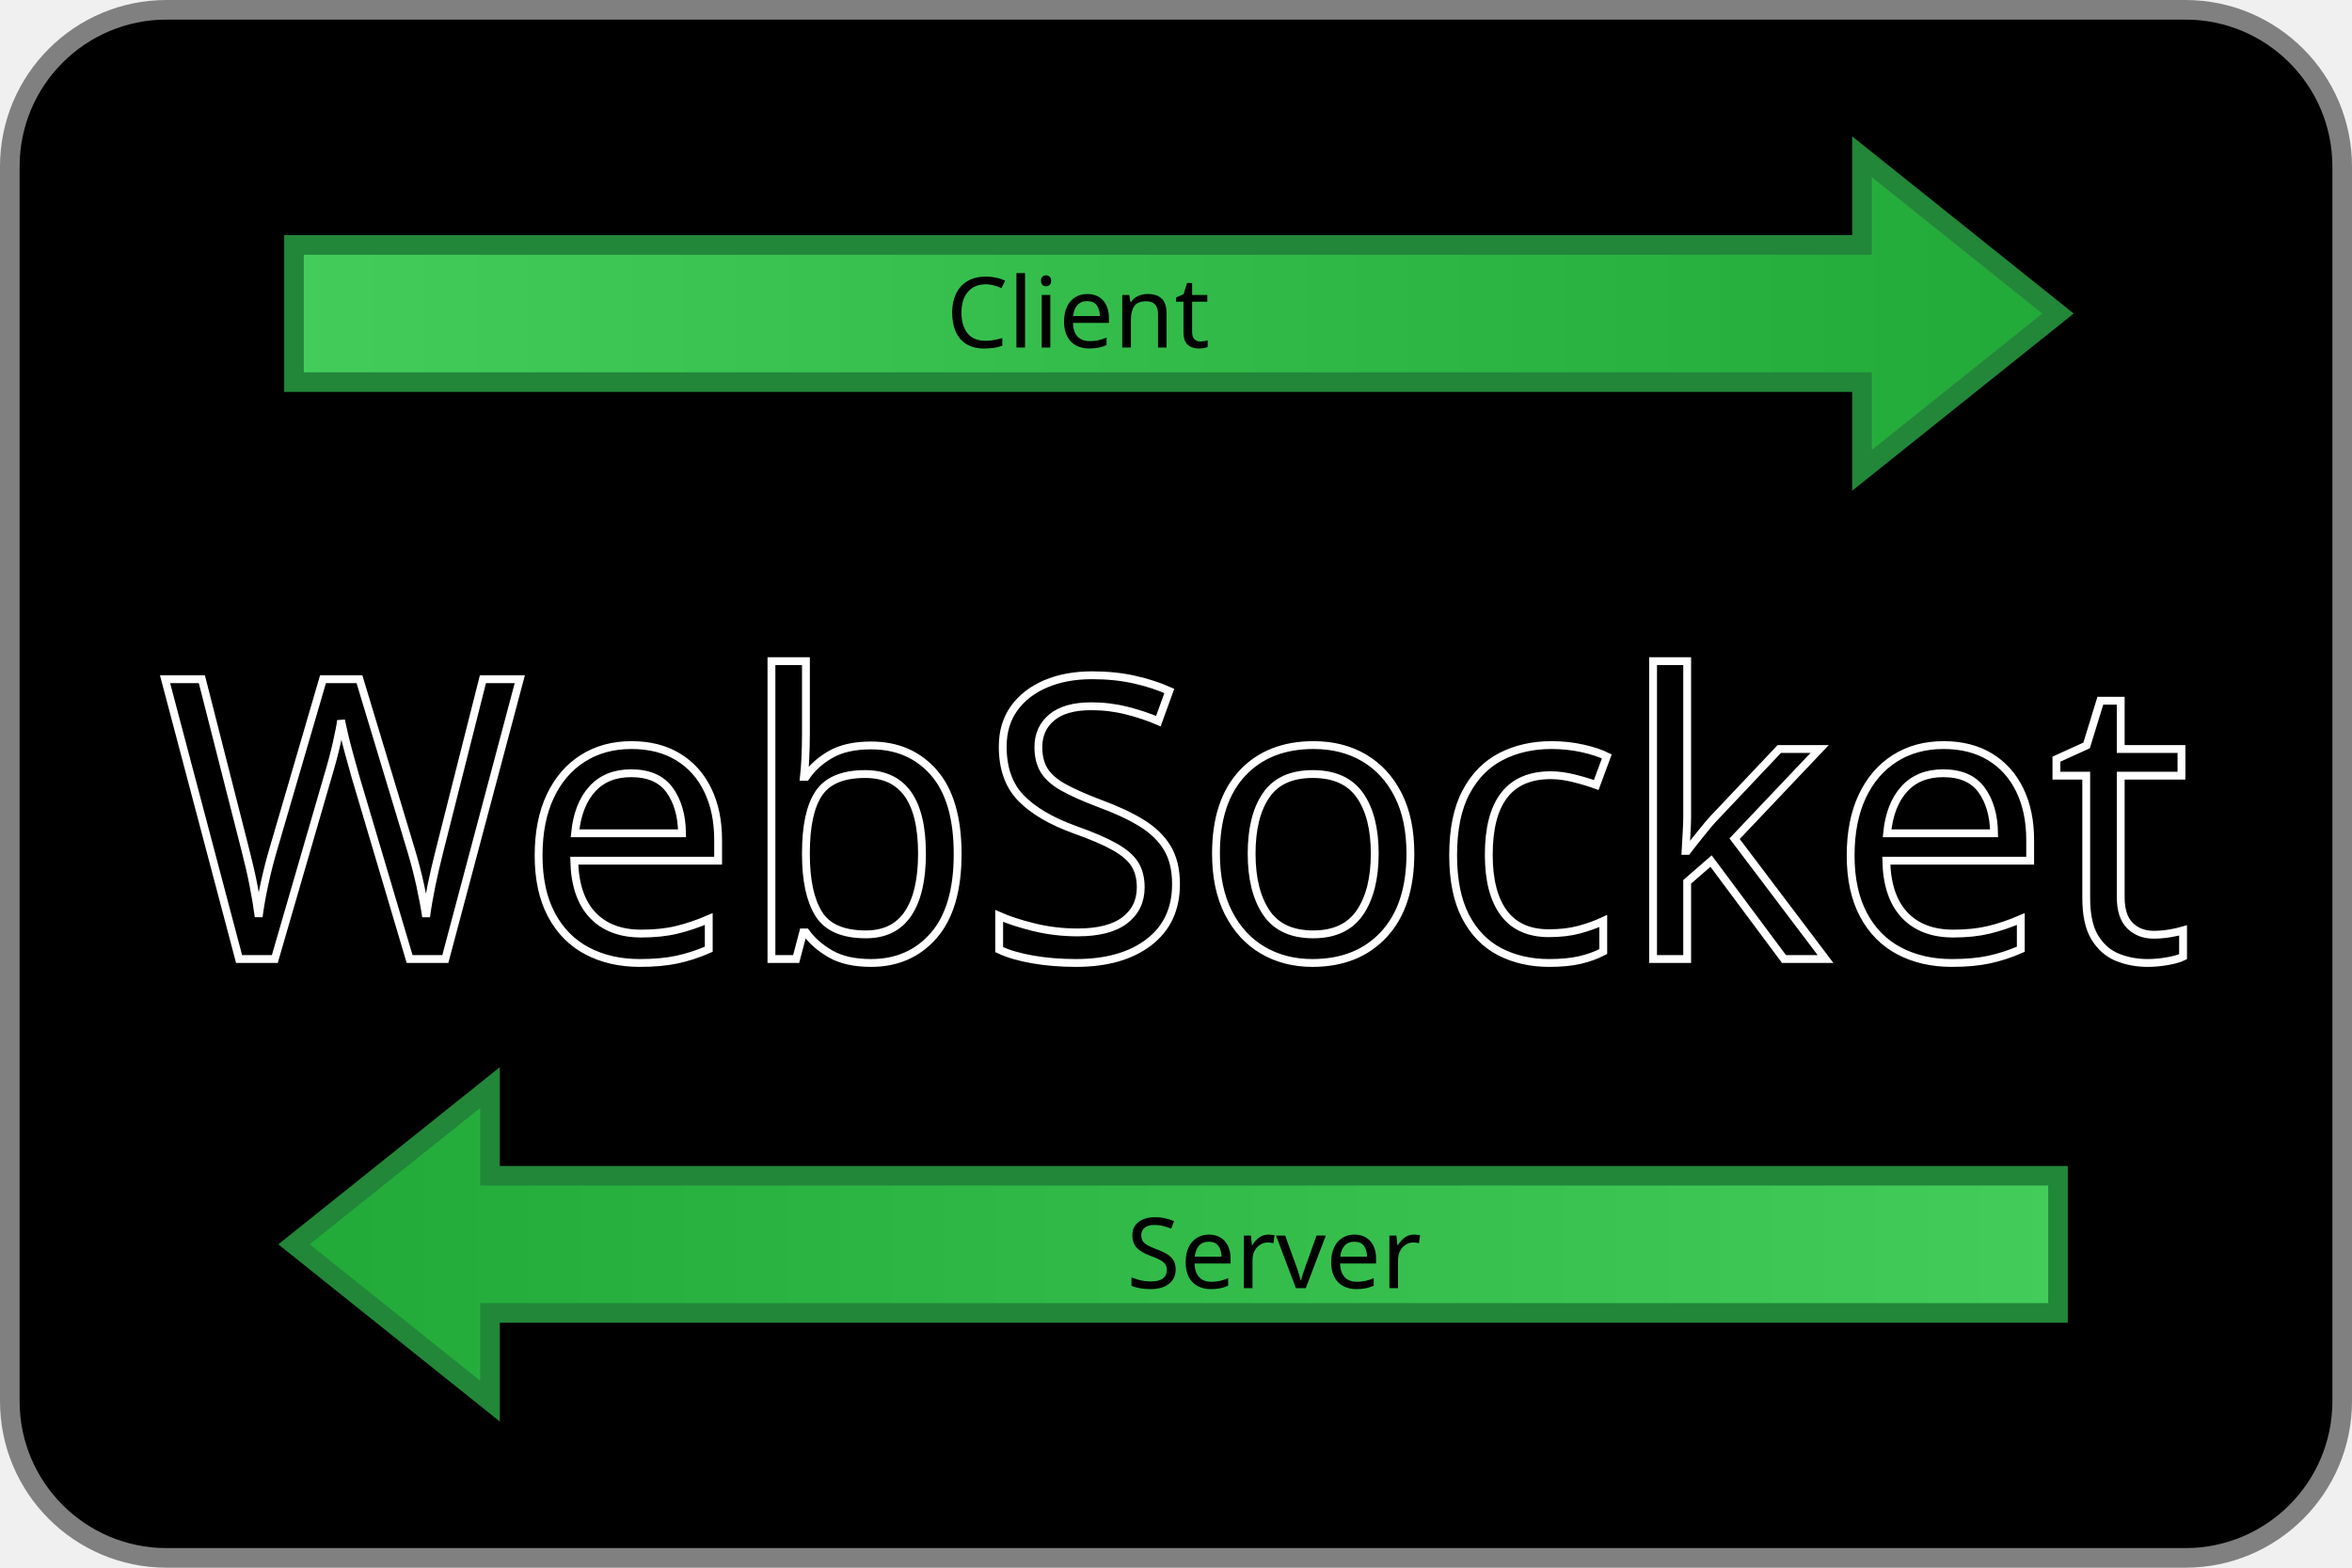
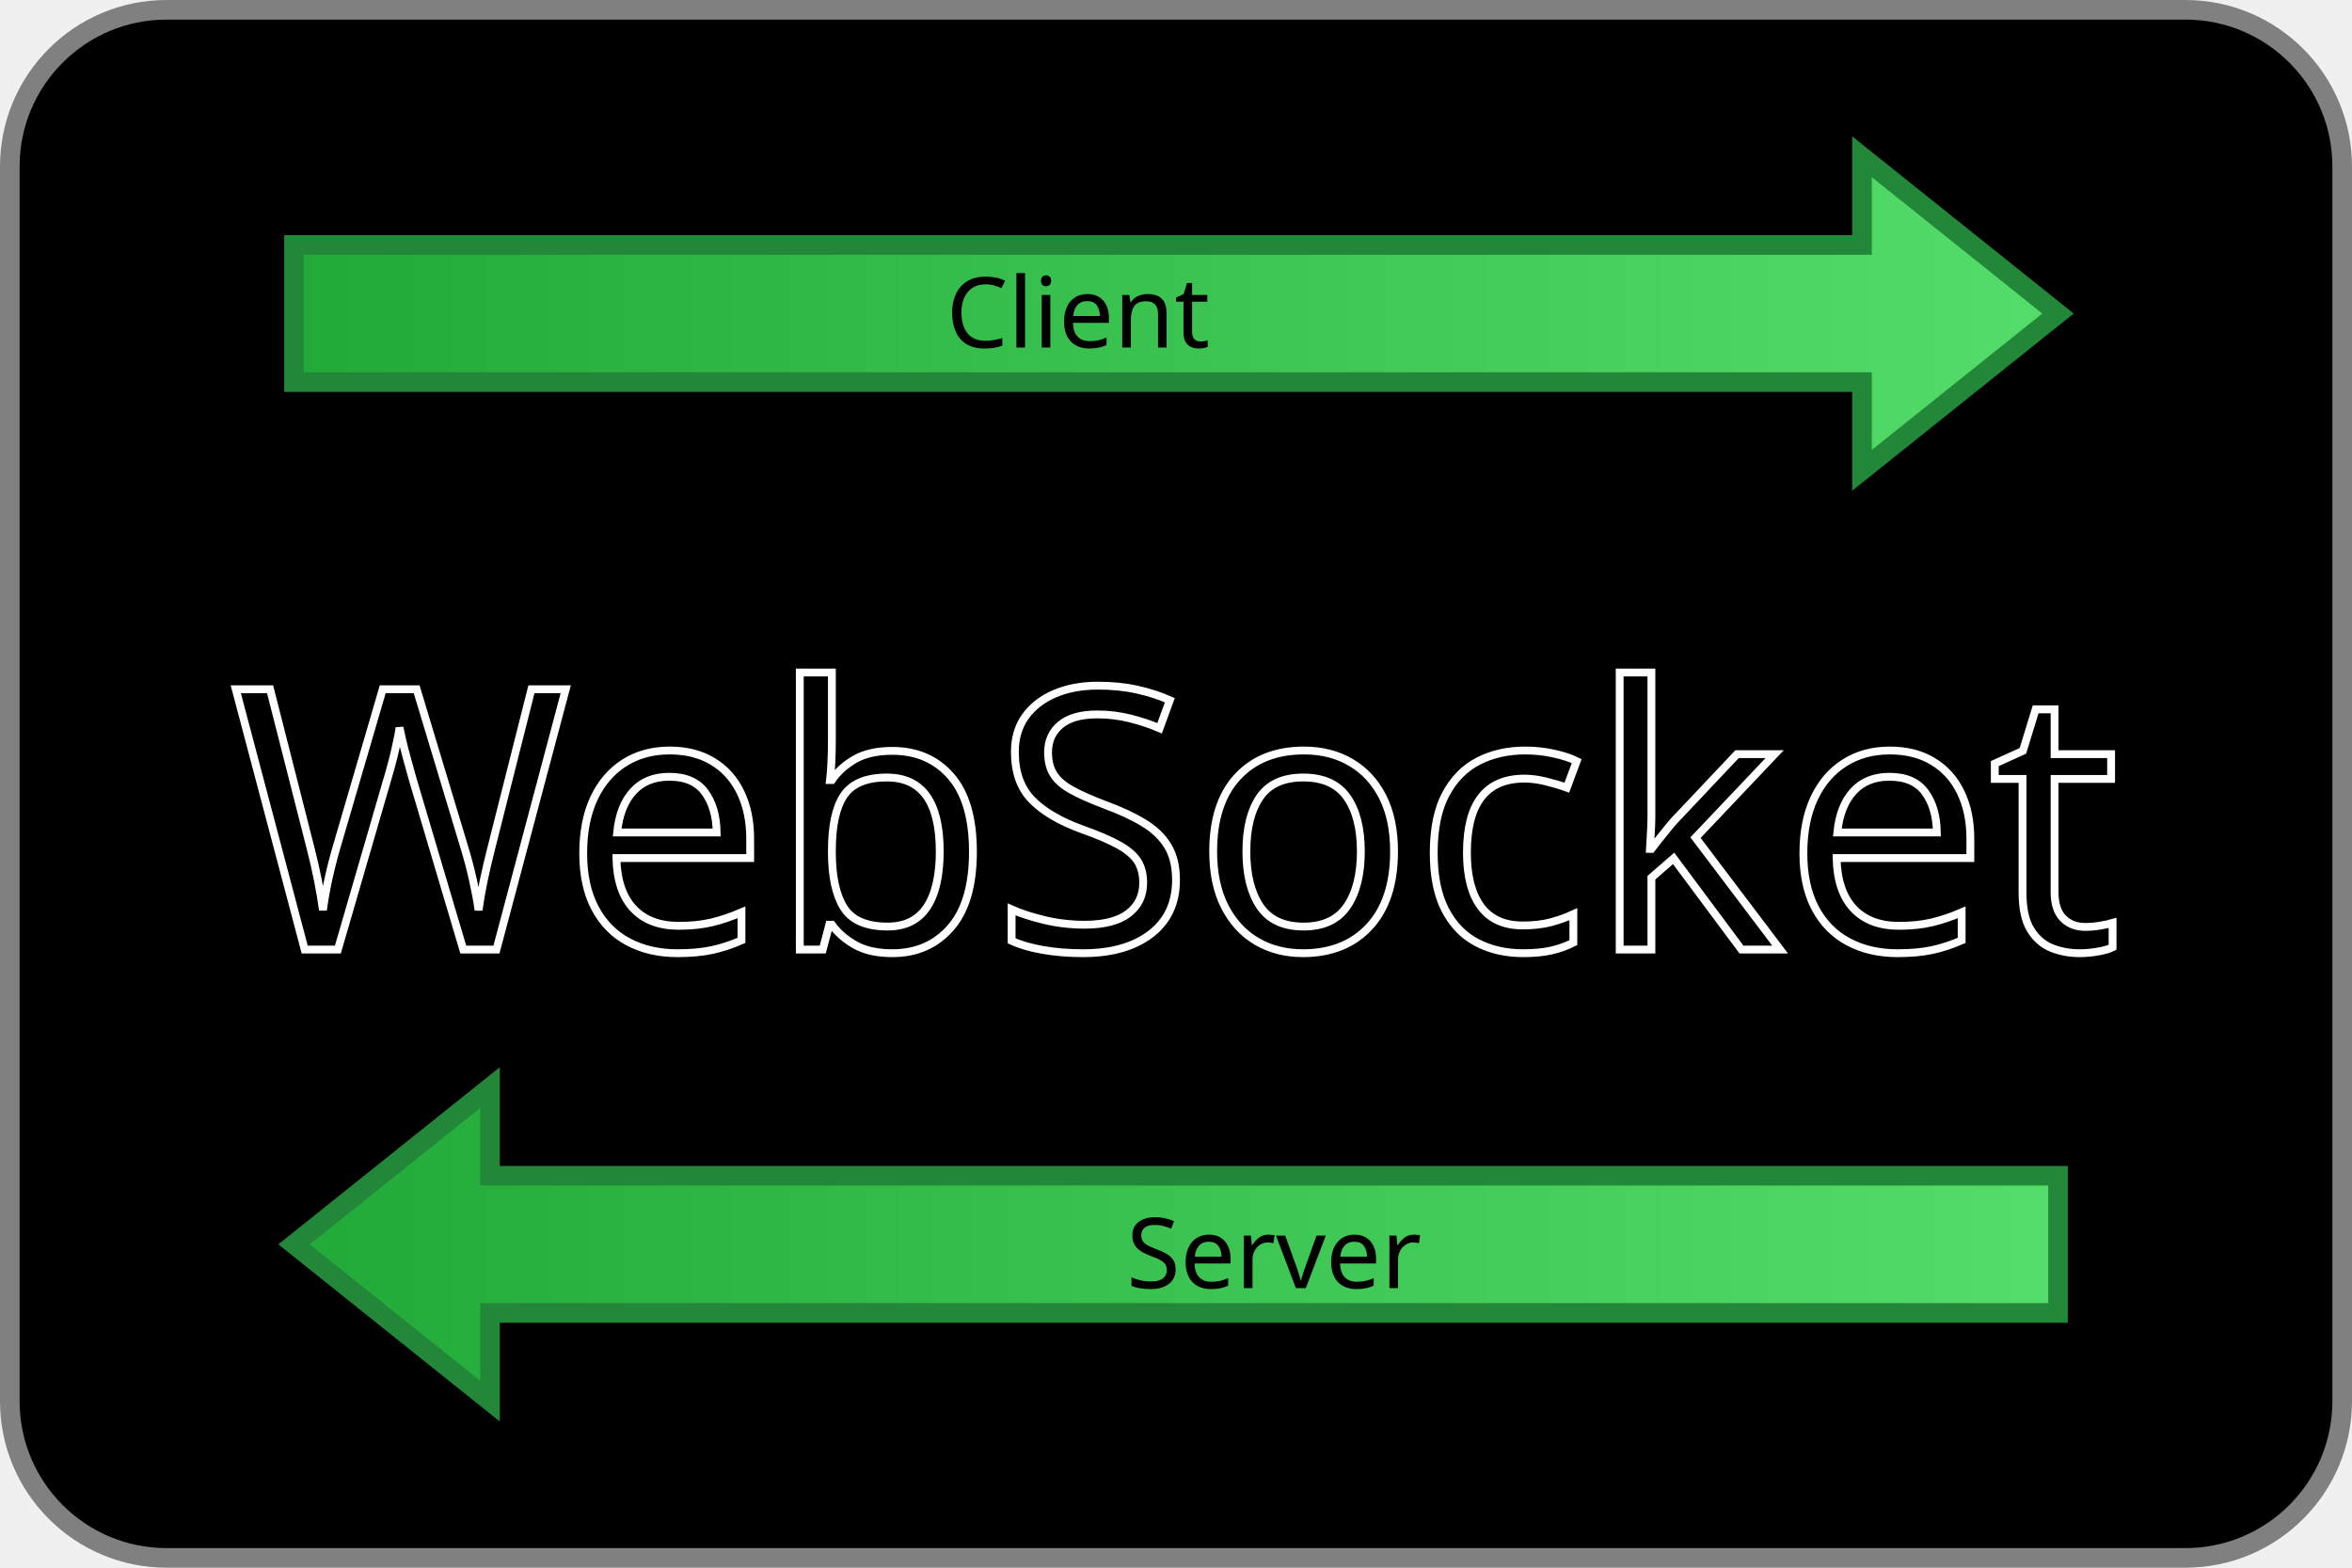
<svg xmlns="http://www.w3.org/2000/svg" viewBox="0 0 600 400" width="600" height="400">
  <defs>
-     <linearGradient id="grad" x1="0%" y1="0%" x2="100%" y2="0%">
-       <stop offset="0%" style="stop-color: #44cc5b;" />
+     <linearGradient id="grad1" x1="0%" y1="0%" x2="100%" y2="0%">
+       <stop offset="0%" style="stop-color: #55dd6c;" />
+       <stop offset="100%" style="stop-color: #22aa39;" />
+     </linearGradient>
+     <linearGradient id="grad2" x1="100%" y1="0%" x2="0%" y2="0%">
+       <stop offset="0%" style="stop-color: #55dd6c;" />
      <stop offset="100%" style="stop-color: #22aa39;" />
    </linearGradient>
  </defs>
  <rect x="2.5" y="2.5" width="595" height="395" rx="40" ry="40" fill="black" stroke="gray" stroke-width="5" />
-   <text x="300" y="210" font-family="Sans-Serif" font-size="100" fill="black" stroke="white" stroke-width="2" text-anchor="middle" dominant-baseline="middle"> WebSocket </text>
-   <path d="M75,62.5 H475 V40 L525,80 L475,120 V97.5 H75 Z" fill="url(#grad)" stroke="#228739" stroke-width="5" />
+   <text x="300" y="210" font-family="Sans-Serif" font-size="93" fill="black" stroke="white" stroke-width="2" text-anchor="middle" dominant-baseline="middle"> WebSocket </text>
+   <path d="M75,62.5 H475 V40 L525,80 L475,120 V97.5 H75 Z" fill="url(#grad2)" stroke="#228739" stroke-width="5" />
  <text text-anchor="middle" dominant-baseline="middle" x="275" y="80" font-family="Sans-serif" font-size="25">Client</text>
-   <path d="M75,62.5 H475 V40 L525,80 L475,120 V97.5 H75 Z" fill="url(#grad)" stroke="#228739" stroke-width="5" transform="translate(600,237.5) scale(-1,1)" />
+   <path d="M75,62.5 H475 V40 L525,80 L475,120 V97.5 H75 Z" fill="url(#grad1)" stroke="#228739" stroke-width="5" transform="translate(600,237.5) scale(-1,1)" />
  <text text-anchor="middle" dominant-baseline="middle" x="325" y="320" font-family="Sans-serif" font-size="25">Server</text>
</svg>
